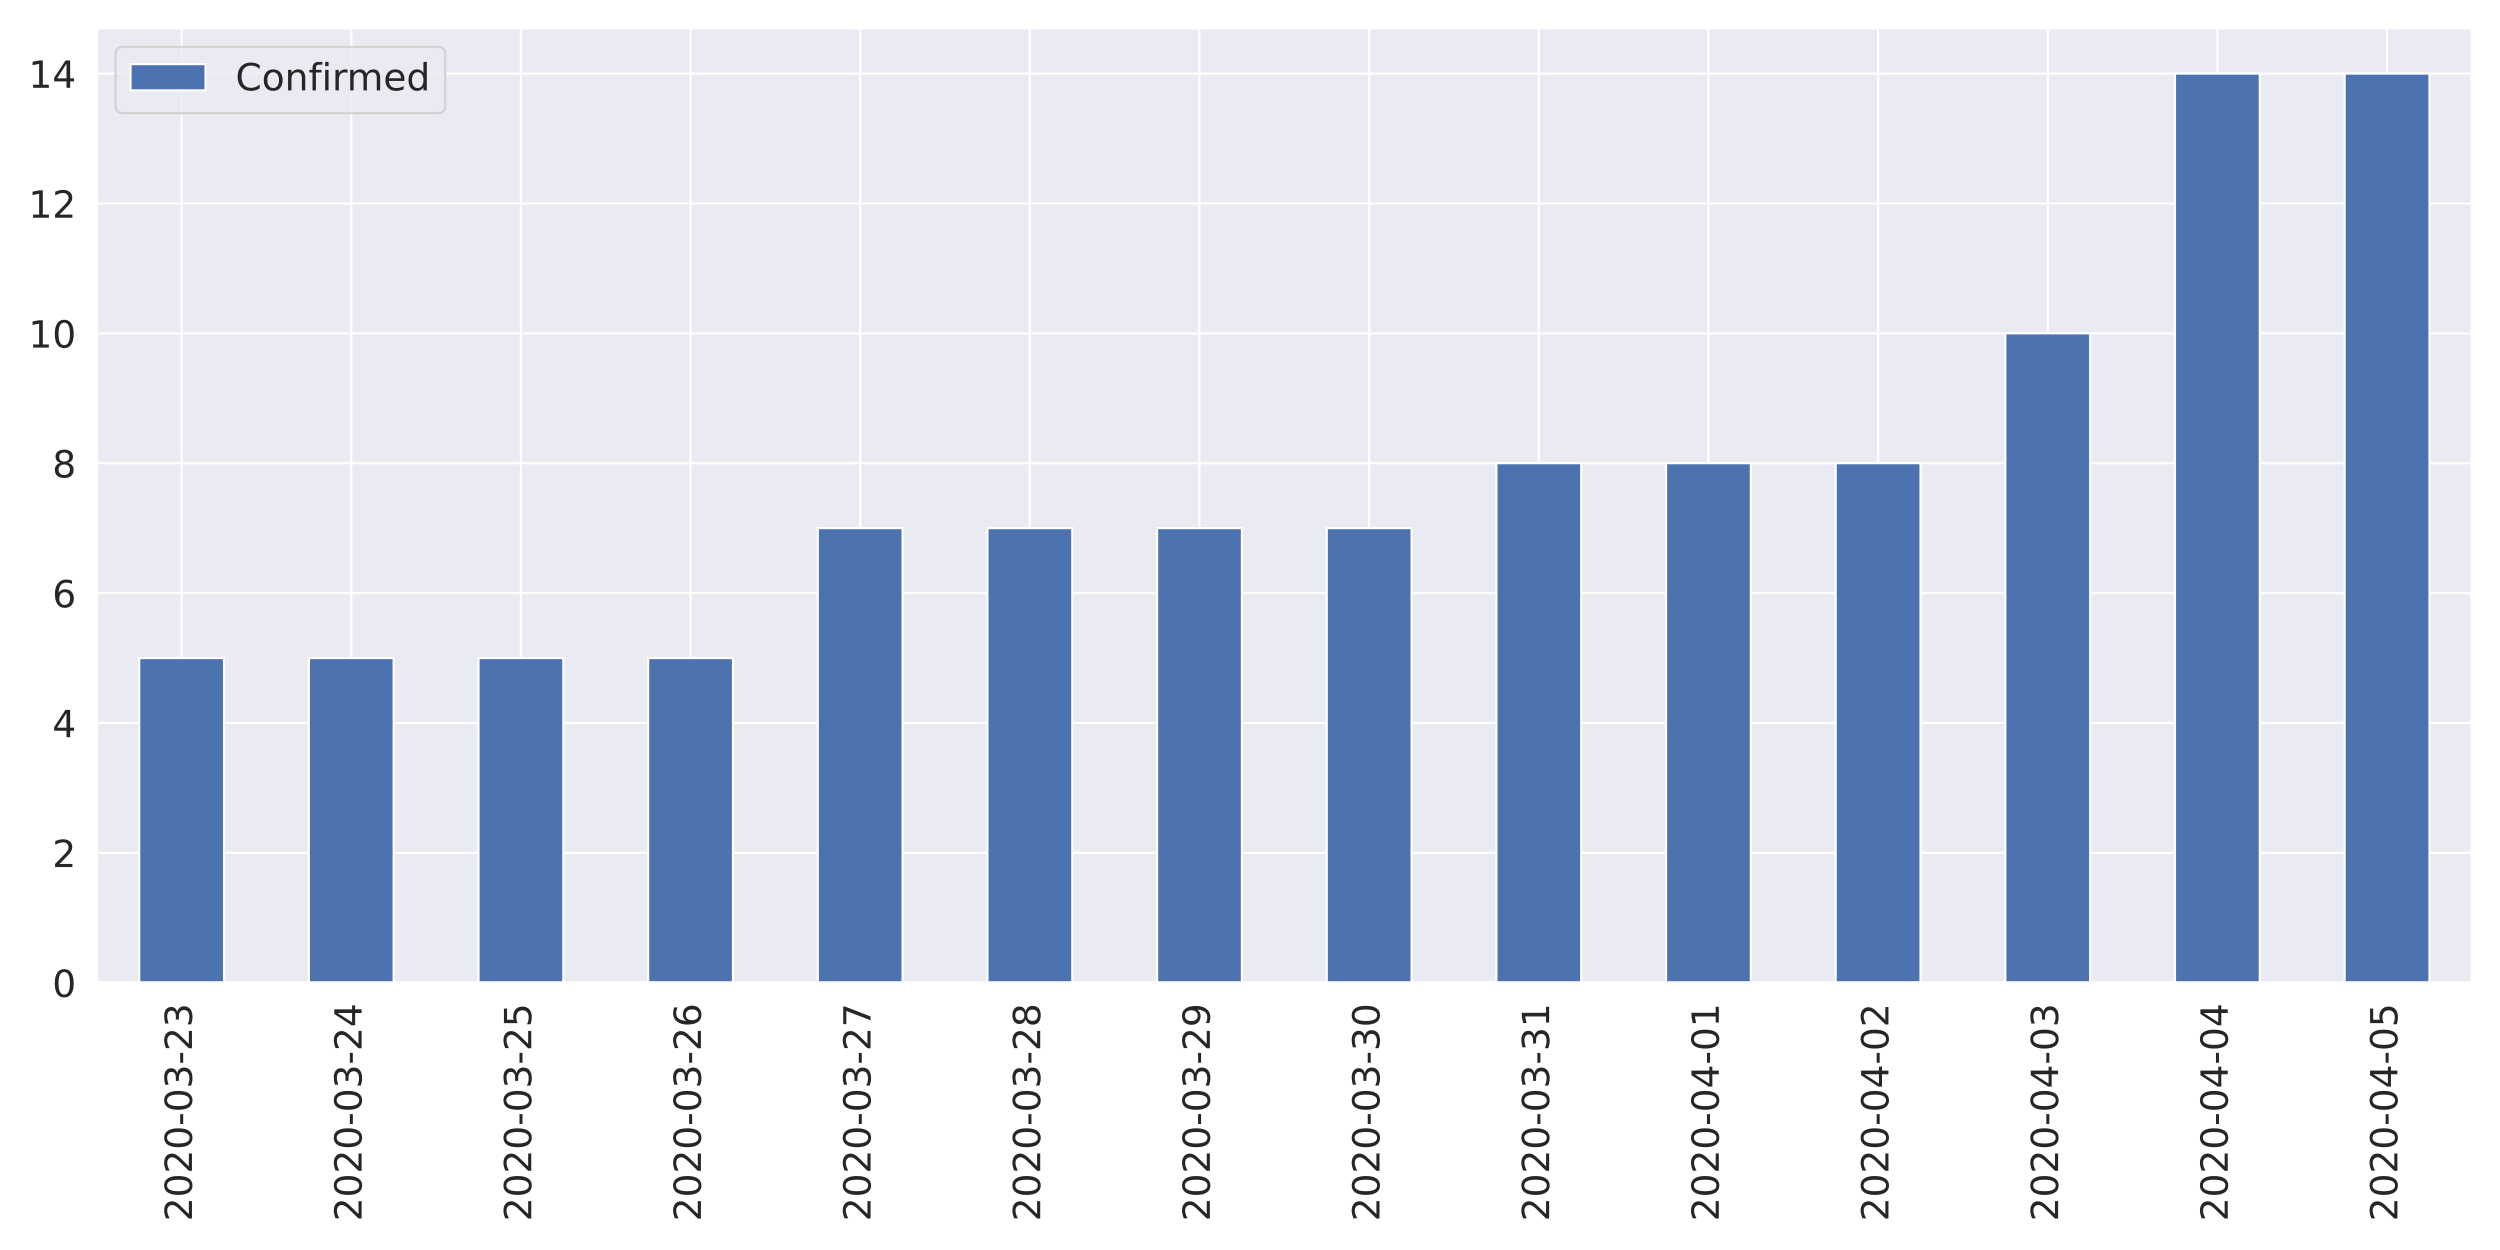
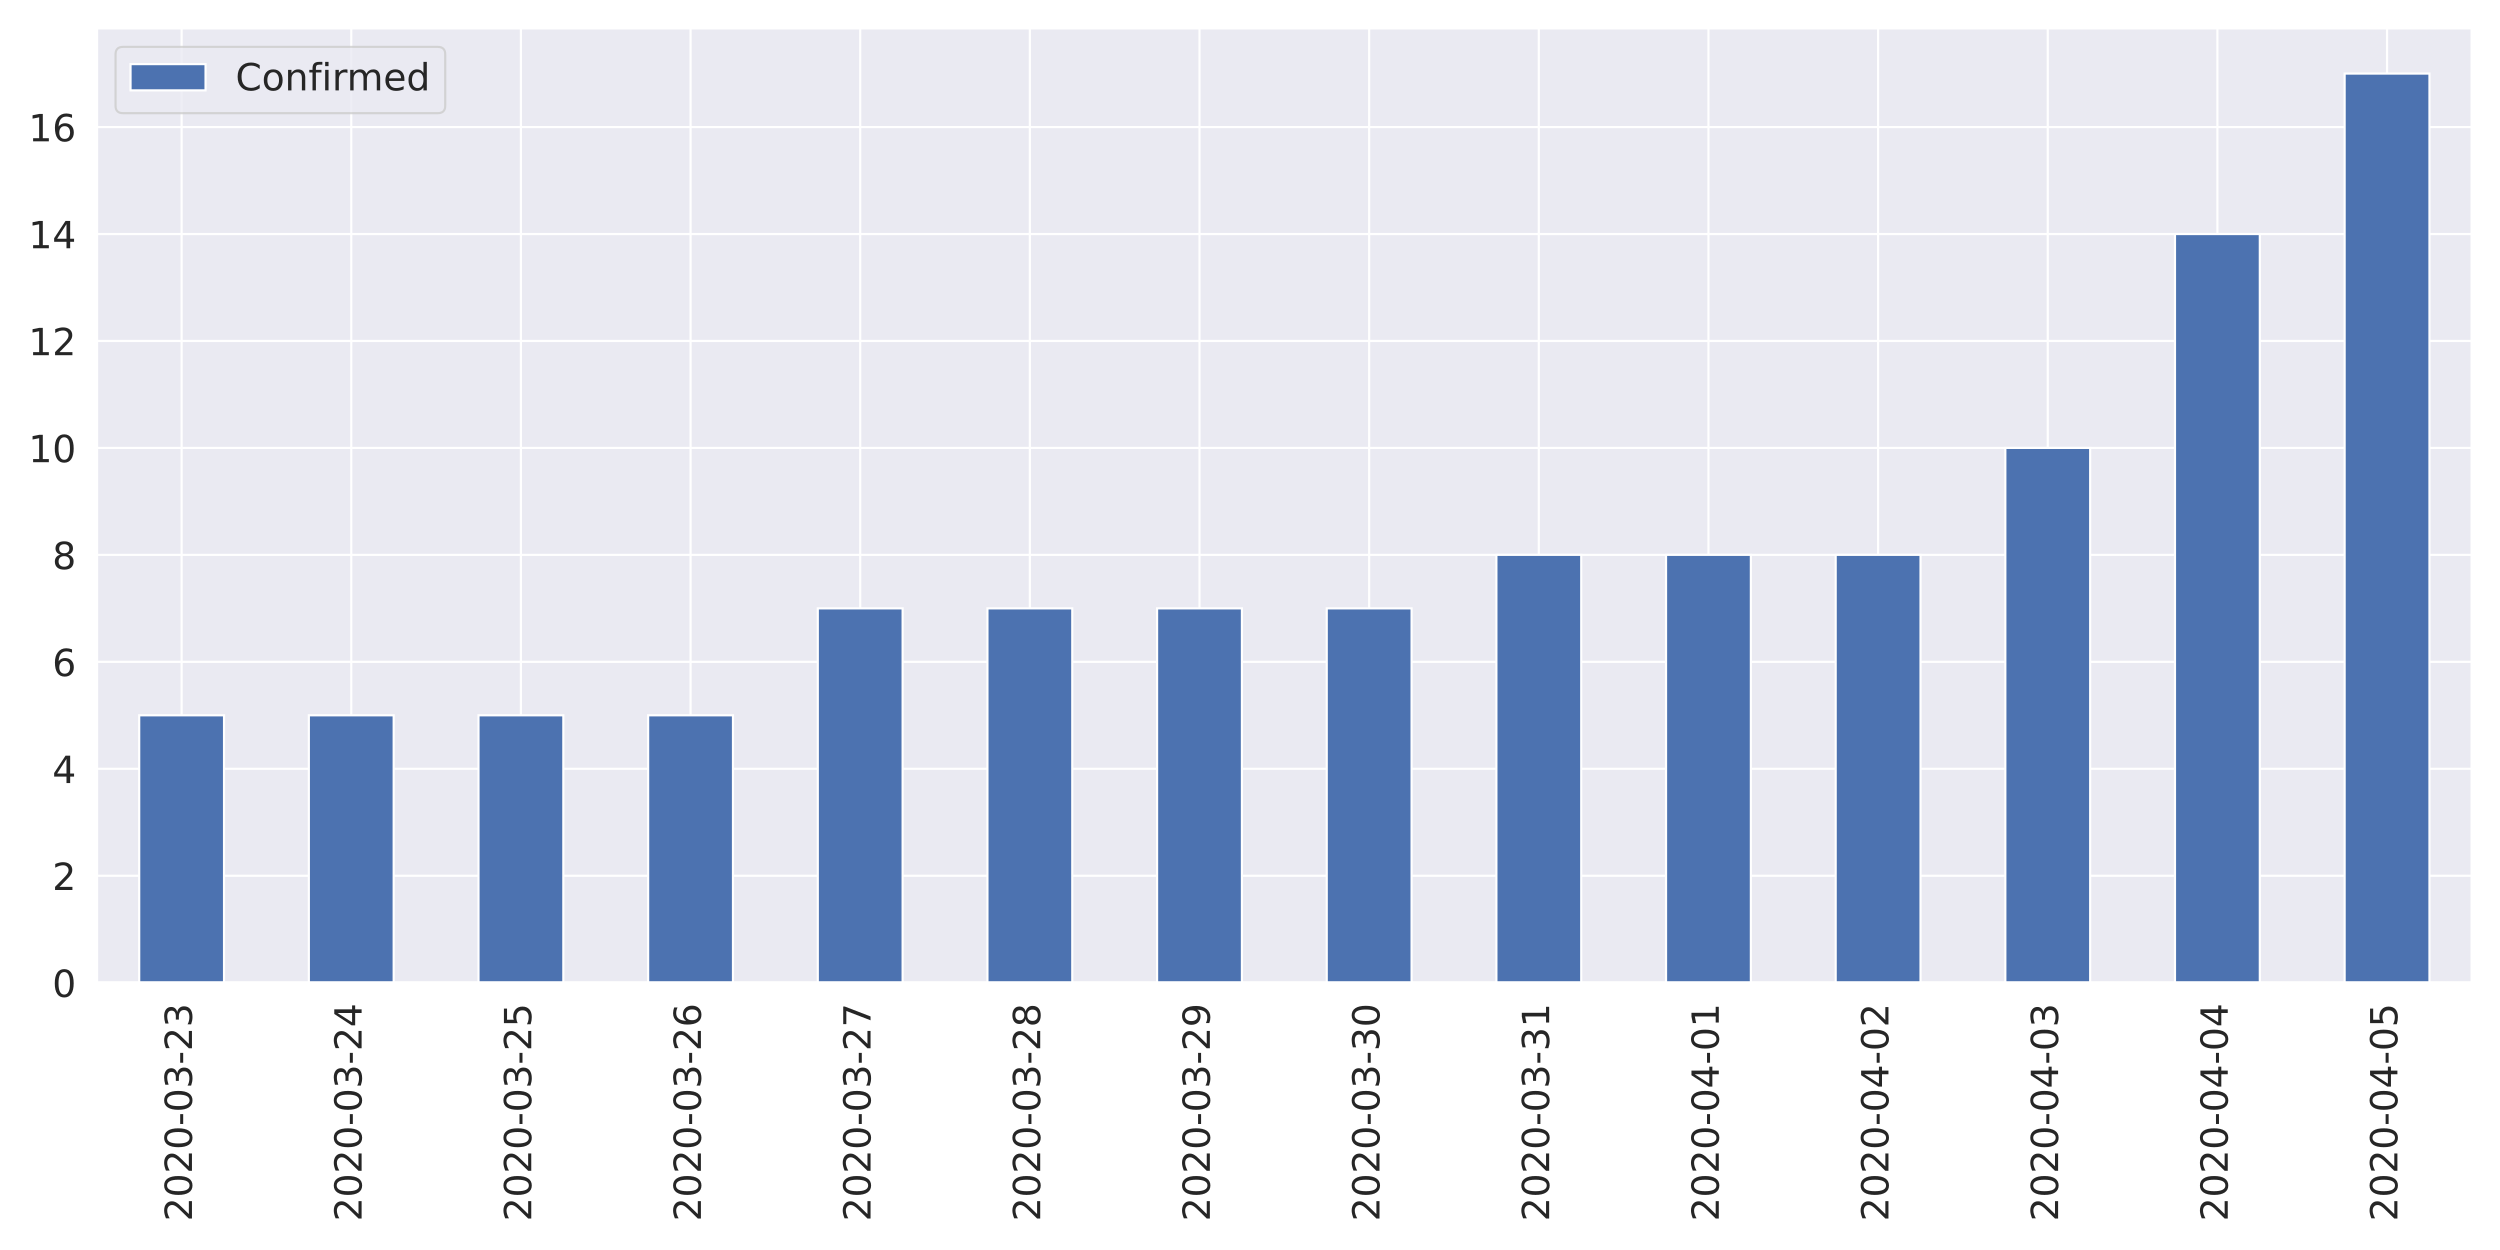
<svg xmlns="http://www.w3.org/2000/svg" xmlns:xlink="http://www.w3.org/1999/xlink" height="576pt" version="1.1" viewBox="0 0 1152 576" width="1152pt">
  <defs>
    <style type="text/css">
*{stroke-linecap:butt;stroke-linejoin:round;}
  </style>
  </defs>
  <g id="figure_1">
    <g id="patch_1">
      <path d="M 0 576  L 1152 576  L 1152 0  L 0 0  z " style="fill:#ffffff;" />
    </g>
    <g id="axes_1">
      <g id="patch_2">
        <path d="M 44.6 452.83  L 1139.04 452.83  L 1139.04 12.96  L 44.6 12.96  z " style="fill:#eaeaf2;" />
      </g>
      <g id="matplotlib.axis_1">
        <g id="xtick_1">
          <g id="line2d_1">
            <path clip-path="url(#pf73f8ee75b)" d="M 83.687 452.83  L 83.687 12.96  " style="fill:none;stroke:#ffffff;stroke-linecap:round;" />
          </g>
          <g id="text_1">
            <defs>
              <path d="M 19.188 8.297  L 53.609 8.297  L 53.609 0  L 7.328 0  L 7.328 8.297  Q 12.938 14.109 22.625 23.891  Q 32.328 33.688 34.812 36.531  Q 39.547 41.844 41.422 45.531  Q 43.312 49.219 43.312 52.781  Q 43.312 58.594 39.234 62.25  Q 35.156 65.922 28.609 65.922  Q 23.969 65.922 18.812 64.312  Q 13.672 62.703 7.812 59.422  L 7.812 69.391  Q 13.766 71.781 18.938 73  Q 24.125 74.219 28.422 74.219  Q 39.75 74.219 46.484 68.547  Q 53.219 62.891 53.219 53.422  Q 53.219 48.922 51.531 44.891  Q 49.859 40.875 45.406 35.406  Q 44.188 33.984 37.641 27.219  Q 31.109 20.453 19.188 8.297  z " id="DejaVuSans-50" />
              <path d="M 31.781 66.406  Q 24.172 66.406 20.328 58.906  Q 16.5 51.422 16.5 36.375  Q 16.5 21.391 20.328 13.891  Q 24.172 6.391 31.781 6.391  Q 39.453 6.391 43.281 13.891  Q 47.125 21.391 47.125 36.375  Q 47.125 51.422 43.281 58.906  Q 39.453 66.406 31.781 66.406  z M 31.781 74.219  Q 44.047 74.219 50.516 64.516  Q 56.984 54.828 56.984 36.375  Q 56.984 17.969 50.516 8.266  Q 44.047 -1.422 31.781 -1.422  Q 19.531 -1.422 13.062 8.266  Q 6.594 17.969 6.594 36.375  Q 6.594 54.828 13.062 64.516  Q 19.531 74.219 31.781 74.219  z " id="DejaVuSans-48" />
              <path d="M 4.891 31.391  L 31.203 31.391  L 31.203 23.391  L 4.891 23.391  z " id="DejaVuSans-45" />
              <path d="M 40.578 39.312  Q 47.656 37.797 51.625 33  Q 55.609 28.219 55.609 21.188  Q 55.609 10.406 48.188 4.484  Q 40.766 -1.422 27.094 -1.422  Q 22.516 -1.422 17.656 -0.516  Q 12.797 0.391 7.625 2.203  L 7.625 11.719  Q 11.719 9.328 16.594 8.109  Q 21.484 6.891 26.812 6.891  Q 36.078 6.891 40.938 10.547  Q 45.797 14.203 45.797 21.188  Q 45.797 27.641 41.281 31.266  Q 36.766 34.906 28.719 34.906  L 20.219 34.906  L 20.219 43.016  L 29.109 43.016  Q 36.375 43.016 40.234 45.922  Q 44.094 48.828 44.094 54.297  Q 44.094 59.906 40.109 62.906  Q 36.141 65.922 28.719 65.922  Q 24.656 65.922 20.016 65.031  Q 15.375 64.156 9.812 62.312  L 9.812 71.094  Q 15.438 72.656 20.344 73.438  Q 25.25 74.219 29.594 74.219  Q 40.828 74.219 47.359 69.109  Q 53.906 64.016 53.906 55.328  Q 53.906 49.266 50.438 45.094  Q 46.969 40.922 40.578 39.312  z " id="DejaVuSans-51" />
            </defs>
            <g style="fill:#262626;" transform="translate(88.45534 562.7538)rotate(-90)scale(0.1728 -0.1728)">
              <use xlink:href="#DejaVuSans-50" />
              <use x="63.623" xlink:href="#DejaVuSans-48" />
              <use x="127.246" xlink:href="#DejaVuSans-50" />
              <use x="190.869" xlink:href="#DejaVuSans-48" />
              <use x="254.492" xlink:href="#DejaVuSans-45" />
              <use x="290.576" xlink:href="#DejaVuSans-48" />
              <use x="354.199" xlink:href="#DejaVuSans-51" />
              <use x="417.822" xlink:href="#DejaVuSans-45" />
              <use x="453.906" xlink:href="#DejaVuSans-50" />
              <use x="517.529" xlink:href="#DejaVuSans-51" />
            </g>
          </g>
        </g>
        <g id="xtick_2">
          <g id="line2d_2">
            <path clip-path="url(#pf73f8ee75b)" d="M 161.861 452.83  L 161.861 12.96  " style="fill:none;stroke:#ffffff;stroke-linecap:round;" />
          </g>
          <g id="text_2">
            <defs>
              <path d="M 37.797 64.312  L 12.891 25.391  L 37.797 25.391  z M 35.203 72.906  L 47.609 72.906  L 47.609 25.391  L 58.016 25.391  L 58.016 17.188  L 47.609 17.188  L 47.609 0  L 37.797 0  L 37.797 17.188  L 4.891 17.188  L 4.891 26.703  z " id="DejaVuSans-52" />
            </defs>
            <g style="fill:#262626;" transform="translate(166.6296 562.7538)rotate(-90)scale(0.1728 -0.1728)">
              <use xlink:href="#DejaVuSans-50" />
              <use x="63.623" xlink:href="#DejaVuSans-48" />
              <use x="127.246" xlink:href="#DejaVuSans-50" />
              <use x="190.869" xlink:href="#DejaVuSans-48" />
              <use x="254.492" xlink:href="#DejaVuSans-45" />
              <use x="290.576" xlink:href="#DejaVuSans-48" />
              <use x="354.199" xlink:href="#DejaVuSans-51" />
              <use x="417.822" xlink:href="#DejaVuSans-45" />
              <use x="453.906" xlink:href="#DejaVuSans-50" />
              <use x="517.529" xlink:href="#DejaVuSans-52" />
            </g>
          </g>
        </g>
        <g id="xtick_3">
          <g id="line2d_3">
            <path clip-path="url(#pf73f8ee75b)" d="M 240.036 452.83  L 240.036 12.96  " style="fill:none;stroke:#ffffff;stroke-linecap:round;" />
          </g>
          <g id="text_3">
            <defs>
              <path d="M 10.797 72.906  L 49.516 72.906  L 49.516 64.594  L 19.828 64.594  L 19.828 46.734  Q 21.969 47.469 24.109 47.828  Q 26.266 48.188 28.422 48.188  Q 40.625 48.188 47.75 41.5  Q 54.891 34.812 54.891 23.391  Q 54.891 11.625 47.562 5.094  Q 40.234 -1.422 26.906 -1.422  Q 22.312 -1.422 17.547 -0.641  Q 12.797 0.141 7.719 1.703  L 7.719 11.625  Q 12.109 9.234 16.797 8.062  Q 21.484 6.891 26.703 6.891  Q 35.156 6.891 40.078 11.328  Q 45.016 15.766 45.016 23.391  Q 45.016 31 40.078 35.438  Q 35.156 39.891 26.703 39.891  Q 22.75 39.891 18.812 39.016  Q 14.891 38.141 10.797 36.281  z " id="DejaVuSans-53" />
            </defs>
            <g style="fill:#262626;" transform="translate(244.8039 562.7538)rotate(-90)scale(0.1728 -0.1728)">
              <use xlink:href="#DejaVuSans-50" />
              <use x="63.623" xlink:href="#DejaVuSans-48" />
              <use x="127.246" xlink:href="#DejaVuSans-50" />
              <use x="190.869" xlink:href="#DejaVuSans-48" />
              <use x="254.492" xlink:href="#DejaVuSans-45" />
              <use x="290.576" xlink:href="#DejaVuSans-48" />
              <use x="354.199" xlink:href="#DejaVuSans-51" />
              <use x="417.822" xlink:href="#DejaVuSans-45" />
              <use x="453.906" xlink:href="#DejaVuSans-50" />
              <use x="517.529" xlink:href="#DejaVuSans-53" />
            </g>
          </g>
        </g>
        <g id="xtick_4">
          <g id="line2d_4">
            <path clip-path="url(#pf73f8ee75b)" d="M 318.21 452.83  L 318.21 12.96  " style="fill:none;stroke:#ffffff;stroke-linecap:round;" />
          </g>
          <g id="text_4">
            <defs>
              <path d="M 33.016 40.375  Q 26.375 40.375 22.484 35.828  Q 18.609 31.297 18.609 23.391  Q 18.609 15.531 22.484 10.953  Q 26.375 6.391 33.016 6.391  Q 39.656 6.391 43.531 10.953  Q 47.406 15.531 47.406 23.391  Q 47.406 31.297 43.531 35.828  Q 39.656 40.375 33.016 40.375  z M 52.594 71.297  L 52.594 62.312  Q 48.875 64.062 45.094 64.984  Q 41.312 65.922 37.594 65.922  Q 27.828 65.922 22.672 59.328  Q 17.531 52.734 16.797 39.406  Q 19.672 43.656 24.016 45.922  Q 28.375 48.188 33.594 48.188  Q 44.578 48.188 50.953 41.516  Q 57.328 34.859 57.328 23.391  Q 57.328 12.156 50.688 5.359  Q 44.047 -1.422 33.016 -1.422  Q 20.359 -1.422 13.672 8.266  Q 6.984 17.969 6.984 36.375  Q 6.984 53.656 15.188 63.938  Q 23.391 74.219 37.203 74.219  Q 40.922 74.219 44.703 73.484  Q 48.484 72.75 52.594 71.297  z " id="DejaVuSans-54" />
            </defs>
            <g style="fill:#262626;" transform="translate(322.9782 562.7538)rotate(-90)scale(0.1728 -0.1728)">
              <use xlink:href="#DejaVuSans-50" />
              <use x="63.623" xlink:href="#DejaVuSans-48" />
              <use x="127.246" xlink:href="#DejaVuSans-50" />
              <use x="190.869" xlink:href="#DejaVuSans-48" />
              <use x="254.492" xlink:href="#DejaVuSans-45" />
              <use x="290.576" xlink:href="#DejaVuSans-48" />
              <use x="354.199" xlink:href="#DejaVuSans-51" />
              <use x="417.822" xlink:href="#DejaVuSans-45" />
              <use x="453.906" xlink:href="#DejaVuSans-50" />
              <use x="517.529" xlink:href="#DejaVuSans-54" />
            </g>
          </g>
        </g>
        <g id="xtick_5">
          <g id="line2d_5">
            <path clip-path="url(#pf73f8ee75b)" d="M 396.384 452.83  L 396.384 12.96  " style="fill:none;stroke:#ffffff;stroke-linecap:round;" />
          </g>
          <g id="text_5">
            <defs>
              <path d="M 8.203 72.906  L 55.078 72.906  L 55.078 68.703  L 28.609 0  L 18.312 0  L 43.219 64.594  L 8.203 64.594  z " id="DejaVuSans-55" />
            </defs>
            <g style="fill:#262626;" transform="translate(401.1525 562.7538)rotate(-90)scale(0.1728 -0.1728)">
              <use xlink:href="#DejaVuSans-50" />
              <use x="63.623" xlink:href="#DejaVuSans-48" />
              <use x="127.246" xlink:href="#DejaVuSans-50" />
              <use x="190.869" xlink:href="#DejaVuSans-48" />
              <use x="254.492" xlink:href="#DejaVuSans-45" />
              <use x="290.576" xlink:href="#DejaVuSans-48" />
              <use x="354.199" xlink:href="#DejaVuSans-51" />
              <use x="417.822" xlink:href="#DejaVuSans-45" />
              <use x="453.906" xlink:href="#DejaVuSans-50" />
              <use x="517.529" xlink:href="#DejaVuSans-55" />
            </g>
          </g>
        </g>
        <g id="xtick_6">
          <g id="line2d_6">
            <path clip-path="url(#pf73f8ee75b)" d="M 474.559 452.83  L 474.559 12.96  " style="fill:none;stroke:#ffffff;stroke-linecap:round;" />
          </g>
          <g id="text_6">
            <defs>
              <path d="M 31.781 34.625  Q 24.75 34.625 20.719 30.859  Q 16.703 27.094 16.703 20.516  Q 16.703 13.922 20.719 10.156  Q 24.75 6.391 31.781 6.391  Q 38.812 6.391 42.859 10.172  Q 46.922 13.969 46.922 20.516  Q 46.922 27.094 42.891 30.859  Q 38.875 34.625 31.781 34.625  z M 21.922 38.812  Q 15.578 40.375 12.031 44.719  Q 8.5 49.078 8.5 55.328  Q 8.5 64.062 14.719 69.141  Q 20.953 74.219 31.781 74.219  Q 42.672 74.219 48.875 69.141  Q 55.078 64.062 55.078 55.328  Q 55.078 49.078 51.531 44.719  Q 48 40.375 41.703 38.812  Q 48.828 37.156 52.797 32.312  Q 56.781 27.484 56.781 20.516  Q 56.781 9.906 50.312 4.234  Q 43.844 -1.422 31.781 -1.422  Q 19.734 -1.422 13.25 4.234  Q 6.781 9.906 6.781 20.516  Q 6.781 27.484 10.781 32.312  Q 14.797 37.156 21.922 38.812  z M 18.312 54.391  Q 18.312 48.734 21.844 45.562  Q 25.391 42.391 31.781 42.391  Q 38.141 42.391 41.719 45.562  Q 45.312 48.734 45.312 54.391  Q 45.312 60.062 41.719 63.234  Q 38.141 66.406 31.781 66.406  Q 25.391 66.406 21.844 63.234  Q 18.312 60.062 18.312 54.391  z " id="DejaVuSans-56" />
            </defs>
            <g style="fill:#262626;" transform="translate(479.3268 562.7538)rotate(-90)scale(0.1728 -0.1728)">
              <use xlink:href="#DejaVuSans-50" />
              <use x="63.623" xlink:href="#DejaVuSans-48" />
              <use x="127.246" xlink:href="#DejaVuSans-50" />
              <use x="190.869" xlink:href="#DejaVuSans-48" />
              <use x="254.492" xlink:href="#DejaVuSans-45" />
              <use x="290.576" xlink:href="#DejaVuSans-48" />
              <use x="354.199" xlink:href="#DejaVuSans-51" />
              <use x="417.822" xlink:href="#DejaVuSans-45" />
              <use x="453.906" xlink:href="#DejaVuSans-50" />
              <use x="517.529" xlink:href="#DejaVuSans-56" />
            </g>
          </g>
        </g>
        <g id="xtick_7">
          <g id="line2d_7">
            <path clip-path="url(#pf73f8ee75b)" d="M 552.733 452.83  L 552.733 12.96  " style="fill:none;stroke:#ffffff;stroke-linecap:round;" />
          </g>
          <g id="text_7">
            <defs>
              <path d="M 10.984 1.516  L 10.984 10.5  Q 14.703 8.734 18.5 7.812  Q 22.312 6.891 25.984 6.891  Q 35.75 6.891 40.891 13.453  Q 46.047 20.016 46.781 33.406  Q 43.953 29.203 39.594 26.953  Q 35.25 24.703 29.984 24.703  Q 19.047 24.703 12.672 31.312  Q 6.297 37.938 6.297 49.422  Q 6.297 60.641 12.938 67.422  Q 19.578 74.219 30.609 74.219  Q 43.266 74.219 49.922 64.516  Q 56.594 54.828 56.594 36.375  Q 56.594 19.141 48.406 8.859  Q 40.234 -1.422 26.422 -1.422  Q 22.703 -1.422 18.891 -0.688  Q 15.094 0.047 10.984 1.516  z M 30.609 32.422  Q 37.25 32.422 41.125 36.953  Q 45.016 41.5 45.016 49.422  Q 45.016 57.281 41.125 61.844  Q 37.25 66.406 30.609 66.406  Q 23.969 66.406 20.094 61.844  Q 16.219 57.281 16.219 49.422  Q 16.219 41.5 20.094 36.953  Q 23.969 32.422 30.609 32.422  z " id="DejaVuSans-57" />
            </defs>
            <g style="fill:#262626;" transform="translate(557.5011 562.7538)rotate(-90)scale(0.1728 -0.1728)">
              <use xlink:href="#DejaVuSans-50" />
              <use x="63.623" xlink:href="#DejaVuSans-48" />
              <use x="127.246" xlink:href="#DejaVuSans-50" />
              <use x="190.869" xlink:href="#DejaVuSans-48" />
              <use x="254.492" xlink:href="#DejaVuSans-45" />
              <use x="290.576" xlink:href="#DejaVuSans-48" />
              <use x="354.199" xlink:href="#DejaVuSans-51" />
              <use x="417.822" xlink:href="#DejaVuSans-45" />
              <use x="453.906" xlink:href="#DejaVuSans-50" />
              <use x="517.529" xlink:href="#DejaVuSans-57" />
            </g>
          </g>
        </g>
        <g id="xtick_8">
          <g id="line2d_8">
            <path clip-path="url(#pf73f8ee75b)" d="M 630.907 452.83  L 630.907 12.96  " style="fill:none;stroke:#ffffff;stroke-linecap:round;" />
          </g>
          <g id="text_8">
            <g style="fill:#262626;" transform="translate(635.6753 562.7538)rotate(-90)scale(0.1728 -0.1728)">
              <use xlink:href="#DejaVuSans-50" />
              <use x="63.623" xlink:href="#DejaVuSans-48" />
              <use x="127.246" xlink:href="#DejaVuSans-50" />
              <use x="190.869" xlink:href="#DejaVuSans-48" />
              <use x="254.492" xlink:href="#DejaVuSans-45" />
              <use x="290.576" xlink:href="#DejaVuSans-48" />
              <use x="354.199" xlink:href="#DejaVuSans-51" />
              <use x="417.822" xlink:href="#DejaVuSans-45" />
              <use x="453.906" xlink:href="#DejaVuSans-51" />
              <use x="517.529" xlink:href="#DejaVuSans-48" />
            </g>
          </g>
        </g>
        <g id="xtick_9">
          <g id="line2d_9">
            <path clip-path="url(#pf73f8ee75b)" d="M 709.081 452.83  L 709.081 12.96  " style="fill:none;stroke:#ffffff;stroke-linecap:round;" />
          </g>
          <g id="text_9">
            <defs>
              <path d="M 12.406 8.297  L 28.516 8.297  L 28.516 63.922  L 10.984 60.406  L 10.984 69.391  L 28.422 72.906  L 38.281 72.906  L 38.281 8.297  L 54.391 8.297  L 54.391 0  L 12.406 0  z " id="DejaVuSans-49" />
            </defs>
            <g style="fill:#262626;" transform="translate(713.8496 562.7538)rotate(-90)scale(0.1728 -0.1728)">
              <use xlink:href="#DejaVuSans-50" />
              <use x="63.623" xlink:href="#DejaVuSans-48" />
              <use x="127.246" xlink:href="#DejaVuSans-50" />
              <use x="190.869" xlink:href="#DejaVuSans-48" />
              <use x="254.492" xlink:href="#DejaVuSans-45" />
              <use x="290.576" xlink:href="#DejaVuSans-48" />
              <use x="354.199" xlink:href="#DejaVuSans-51" />
              <use x="417.822" xlink:href="#DejaVuSans-45" />
              <use x="453.906" xlink:href="#DejaVuSans-51" />
              <use x="517.529" xlink:href="#DejaVuSans-49" />
            </g>
          </g>
        </g>
        <g id="xtick_10">
          <g id="line2d_10">
            <path clip-path="url(#pf73f8ee75b)" d="M 787.256 452.83  L 787.256 12.96  " style="fill:none;stroke:#ffffff;stroke-linecap:round;" />
          </g>
          <g id="text_10">
            <g style="fill:#262626;" transform="translate(792.0239 562.7538)rotate(-90)scale(0.1728 -0.1728)">
              <use xlink:href="#DejaVuSans-50" />
              <use x="63.623" xlink:href="#DejaVuSans-48" />
              <use x="127.246" xlink:href="#DejaVuSans-50" />
              <use x="190.869" xlink:href="#DejaVuSans-48" />
              <use x="254.492" xlink:href="#DejaVuSans-45" />
              <use x="290.576" xlink:href="#DejaVuSans-48" />
              <use x="354.199" xlink:href="#DejaVuSans-52" />
              <use x="417.822" xlink:href="#DejaVuSans-45" />
              <use x="453.906" xlink:href="#DejaVuSans-48" />
              <use x="517.529" xlink:href="#DejaVuSans-49" />
            </g>
          </g>
        </g>
        <g id="xtick_11">
          <g id="line2d_11">
            <path clip-path="url(#pf73f8ee75b)" d="M 865.43 452.83  L 865.43 12.96  " style="fill:none;stroke:#ffffff;stroke-linecap:round;" />
          </g>
          <g id="text_11">
            <g style="fill:#262626;" transform="translate(870.1982 562.7538)rotate(-90)scale(0.1728 -0.1728)">
              <use xlink:href="#DejaVuSans-50" />
              <use x="63.623" xlink:href="#DejaVuSans-48" />
              <use x="127.246" xlink:href="#DejaVuSans-50" />
              <use x="190.869" xlink:href="#DejaVuSans-48" />
              <use x="254.492" xlink:href="#DejaVuSans-45" />
              <use x="290.576" xlink:href="#DejaVuSans-48" />
              <use x="354.199" xlink:href="#DejaVuSans-52" />
              <use x="417.822" xlink:href="#DejaVuSans-45" />
              <use x="453.906" xlink:href="#DejaVuSans-48" />
              <use x="517.529" xlink:href="#DejaVuSans-50" />
            </g>
          </g>
        </g>
        <g id="xtick_12">
          <g id="line2d_12">
            <path clip-path="url(#pf73f8ee75b)" d="M 943.604 452.83  L 943.604 12.96  " style="fill:none;stroke:#ffffff;stroke-linecap:round;" />
          </g>
          <g id="text_12">
            <g style="fill:#262626;" transform="translate(948.3725 562.7538)rotate(-90)scale(0.1728 -0.1728)">
              <use xlink:href="#DejaVuSans-50" />
              <use x="63.623" xlink:href="#DejaVuSans-48" />
              <use x="127.246" xlink:href="#DejaVuSans-50" />
              <use x="190.869" xlink:href="#DejaVuSans-48" />
              <use x="254.492" xlink:href="#DejaVuSans-45" />
              <use x="290.576" xlink:href="#DejaVuSans-48" />
              <use x="354.199" xlink:href="#DejaVuSans-52" />
              <use x="417.822" xlink:href="#DejaVuSans-45" />
              <use x="453.906" xlink:href="#DejaVuSans-48" />
              <use x="517.529" xlink:href="#DejaVuSans-51" />
            </g>
          </g>
        </g>
        <g id="xtick_13">
          <g id="line2d_13">
            <path clip-path="url(#pf73f8ee75b)" d="M 1021.779 452.83  L 1021.779 12.96  " style="fill:none;stroke:#ffffff;stroke-linecap:round;" />
          </g>
          <g id="text_13">
            <g style="fill:#262626;" transform="translate(1026.547 562.7538)rotate(-90)scale(0.1728 -0.1728)">
              <use xlink:href="#DejaVuSans-50" />
              <use x="63.623" xlink:href="#DejaVuSans-48" />
              <use x="127.246" xlink:href="#DejaVuSans-50" />
              <use x="190.869" xlink:href="#DejaVuSans-48" />
              <use x="254.492" xlink:href="#DejaVuSans-45" />
              <use x="290.576" xlink:href="#DejaVuSans-48" />
              <use x="354.199" xlink:href="#DejaVuSans-52" />
              <use x="417.822" xlink:href="#DejaVuSans-45" />
              <use x="453.906" xlink:href="#DejaVuSans-48" />
              <use x="517.529" xlink:href="#DejaVuSans-52" />
            </g>
          </g>
        </g>
        <g id="xtick_14">
          <g id="line2d_14">
            <path clip-path="url(#pf73f8ee75b)" d="M 1099.953 452.83  L 1099.953 12.96  " style="fill:none;stroke:#ffffff;stroke-linecap:round;" />
          </g>
          <g id="text_14">
            <g style="fill:#262626;" transform="translate(1104.721 562.7538)rotate(-90)scale(0.1728 -0.1728)">
              <use xlink:href="#DejaVuSans-50" />
              <use x="63.623" xlink:href="#DejaVuSans-48" />
              <use x="127.246" xlink:href="#DejaVuSans-50" />
              <use x="190.869" xlink:href="#DejaVuSans-48" />
              <use x="254.492" xlink:href="#DejaVuSans-45" />
              <use x="290.576" xlink:href="#DejaVuSans-48" />
              <use x="354.199" xlink:href="#DejaVuSans-52" />
              <use x="417.822" xlink:href="#DejaVuSans-45" />
              <use x="453.906" xlink:href="#DejaVuSans-48" />
              <use x="517.529" xlink:href="#DejaVuSans-53" />
            </g>
          </g>
        </g>
      </g>
      <g id="matplotlib.axis_2">
        <g id="ytick_1">
          <g id="line2d_15">
            <path clip-path="url(#pf73f8ee75b)" d="M 44.6 452.83  L 1139.04 452.83  " style="fill:none;stroke:#ffffff;stroke-linecap:round;" />
          </g>
          <g id="text_15">
            <g style="fill:#262626;" transform="translate(24.1056 459.3951)scale(0.1728 -0.1728)">
              <use xlink:href="#DejaVuSans-48" />
            </g>
          </g>
        </g>
        <g id="ytick_2">
          <g id="line2d_16">
-             <path clip-path="url(#pf73f8ee75b)" d="M 44.6 392.984  L 1139.04 392.984  " style="fill:none;stroke:#ffffff;stroke-linecap:round;" />
+             <path clip-path="url(#pf73f8ee75b)" d="M 44.6 403.545  L 1139.04 403.545  " style="fill:none;stroke:#ffffff;stroke-linecap:round;" />
          </g>
          <g id="text_16">
-             <g style="fill:#262626;" transform="translate(24.1056 399.5488)scale(0.1728 -0.1728)">
+             <g style="fill:#262626;" transform="translate(24.1056 410.1099)scale(0.1728 -0.1728)">
              <use xlink:href="#DejaVuSans-50" />
            </g>
          </g>
        </g>
        <g id="ytick_3">
          <g id="line2d_17">
-             <path clip-path="url(#pf73f8ee75b)" d="M 44.6 333.137  L 1139.04 333.137  " style="fill:none;stroke:#ffffff;stroke-linecap:round;" />
+             <path clip-path="url(#pf73f8ee75b)" d="M 44.6 354.26  L 1139.04 354.26  " style="fill:none;stroke:#ffffff;stroke-linecap:round;" />
          </g>
          <g id="text_17">
-             <g style="fill:#262626;" transform="translate(24.1056 339.7025)scale(0.1728 -0.1728)">
+             <g style="fill:#262626;" transform="translate(24.1056 360.8247)scale(0.1728 -0.1728)">
              <use xlink:href="#DejaVuSans-52" />
            </g>
          </g>
        </g>
        <g id="ytick_4">
          <g id="line2d_18">
-             <path clip-path="url(#pf73f8ee75b)" d="M 44.6 273.291  L 1139.04 273.291  " style="fill:none;stroke:#ffffff;stroke-linecap:round;" />
+             <path clip-path="url(#pf73f8ee75b)" d="M 44.6 304.975  L 1139.04 304.975  " style="fill:none;stroke:#ffffff;stroke-linecap:round;" />
          </g>
          <g id="text_18">
-             <g style="fill:#262626;" transform="translate(24.1056 279.8563)scale(0.1728 -0.1728)">
+             <g style="fill:#262626;" transform="translate(24.1056 311.5396)scale(0.1728 -0.1728)">
              <use xlink:href="#DejaVuSans-54" />
            </g>
          </g>
        </g>
        <g id="ytick_5">
          <g id="line2d_19">
-             <path clip-path="url(#pf73f8ee75b)" d="M 44.6 213.445  L 1139.04 213.445  " style="fill:none;stroke:#ffffff;stroke-linecap:round;" />
+             <path clip-path="url(#pf73f8ee75b)" d="M 44.6 255.689  L 1139.04 255.689  " style="fill:none;stroke:#ffffff;stroke-linecap:round;" />
          </g>
          <g id="text_19">
-             <g style="fill:#262626;" transform="translate(24.1056 220.01)scale(0.1728 -0.1728)">
+             <g style="fill:#262626;" transform="translate(24.1056 262.2544)scale(0.1728 -0.1728)">
              <use xlink:href="#DejaVuSans-56" />
            </g>
          </g>
        </g>
        <g id="ytick_6">
          <g id="line2d_20">
-             <path clip-path="url(#pf73f8ee75b)" d="M 44.6 153.599  L 1139.04 153.599  " style="fill:none;stroke:#ffffff;stroke-linecap:round;" />
+             <path clip-path="url(#pf73f8ee75b)" d="M 44.6 206.404  L 1139.04 206.404  " style="fill:none;stroke:#ffffff;stroke-linecap:round;" />
          </g>
          <g id="text_20">
-             <g style="fill:#262626;" transform="translate(13.1112 160.1638)scale(0.1728 -0.1728)">
+             <g style="fill:#262626;" transform="translate(13.1112 212.9693)scale(0.1728 -0.1728)">
              <use xlink:href="#DejaVuSans-49" />
              <use x="63.623" xlink:href="#DejaVuSans-48" />
            </g>
          </g>
        </g>
        <g id="ytick_7">
          <g id="line2d_21">
-             <path clip-path="url(#pf73f8ee75b)" d="M 44.6 93.752  L 1139.04 93.752  " style="fill:none;stroke:#ffffff;stroke-linecap:round;" />
+             <path clip-path="url(#pf73f8ee75b)" d="M 44.6 157.119  L 1139.04 157.119  " style="fill:none;stroke:#ffffff;stroke-linecap:round;" />
          </g>
          <g id="text_21">
-             <g style="fill:#262626;" transform="translate(13.1112 100.3175)scale(0.1728 -0.1728)">
+             <g style="fill:#262626;" transform="translate(13.1112 163.6841)scale(0.1728 -0.1728)">
              <use xlink:href="#DejaVuSans-49" />
              <use x="63.623" xlink:href="#DejaVuSans-50" />
            </g>
          </g>
        </g>
        <g id="ytick_8">
          <g id="line2d_22">
-             <path clip-path="url(#pf73f8ee75b)" d="M 44.6 33.906  L 1139.04 33.906  " style="fill:none;stroke:#ffffff;stroke-linecap:round;" />
+             <path clip-path="url(#pf73f8ee75b)" d="M 44.6 107.834  L 1139.04 107.834  " style="fill:none;stroke:#ffffff;stroke-linecap:round;" />
          </g>
          <g id="text_22">
-             <g style="fill:#262626;" transform="translate(13.1112 40.47124)scale(0.1728 -0.1728)">
+             <g style="fill:#262626;" transform="translate(13.1112 114.399)scale(0.1728 -0.1728)">
              <use xlink:href="#DejaVuSans-49" />
              <use x="63.623" xlink:href="#DejaVuSans-52" />
            </g>
          </g>
        </g>
+         <g id="ytick_9">
+           <g id="line2d_23">
+             <path clip-path="url(#pf73f8ee75b)" d="M 44.6 58.549  L 1139.04 58.549  " style="fill:none;stroke:#ffffff;stroke-linecap:round;" />
+           </g>
+           <g id="text_23">
+             <g style="fill:#262626;" transform="translate(13.1112 65.11382)scale(0.1728 -0.1728)">
+               <use xlink:href="#DejaVuSans-49" />
+               <use x="63.623" xlink:href="#DejaVuSans-54" />
+             </g>
+           </g>
+         </g>
      </g>
      <g id="patch_3">
-         <path clip-path="url(#pf73f8ee75b)" d="M 64.144 452.83  L 103.231 452.83  L 103.231 303.214  L 64.144 303.214  z " style="fill:#4c72b0;stroke:#ffffff;stroke-linejoin:miter;" />
+         <path clip-path="url(#pf73f8ee75b)" d="M 64.144 452.83  L 103.231 452.83  L 103.231 329.617  L 64.144 329.617  z " style="fill:#4c72b0;stroke:#ffffff;stroke-linejoin:miter;" />
      </g>
      <g id="patch_4">
-         <path clip-path="url(#pf73f8ee75b)" d="M 142.318 452.83  L 181.405 452.83  L 181.405 303.214  L 142.318 303.214  z " style="fill:#4c72b0;stroke:#ffffff;stroke-linejoin:miter;" />
+         <path clip-path="url(#pf73f8ee75b)" d="M 142.318 452.83  L 181.405 452.83  L 181.405 329.617  L 142.318 329.617  z " style="fill:#4c72b0;stroke:#ffffff;stroke-linejoin:miter;" />
      </g>
      <g id="patch_5">
-         <path clip-path="url(#pf73f8ee75b)" d="M 220.492 452.83  L 259.579 452.83  L 259.579 303.214  L 220.492 303.214  z " style="fill:#4c72b0;stroke:#ffffff;stroke-linejoin:miter;" />
+         <path clip-path="url(#pf73f8ee75b)" d="M 220.492 452.83  L 259.579 452.83  L 259.579 329.617  L 220.492 329.617  z " style="fill:#4c72b0;stroke:#ffffff;stroke-linejoin:miter;" />
      </g>
      <g id="patch_6">
-         <path clip-path="url(#pf73f8ee75b)" d="M 298.666 452.83  L 337.754 452.83  L 337.754 303.214  L 298.666 303.214  z " style="fill:#4c72b0;stroke:#ffffff;stroke-linejoin:miter;" />
+         <path clip-path="url(#pf73f8ee75b)" d="M 298.666 452.83  L 337.754 452.83  L 337.754 329.617  L 298.666 329.617  z " style="fill:#4c72b0;stroke:#ffffff;stroke-linejoin:miter;" />
      </g>
      <g id="patch_7">
-         <path clip-path="url(#pf73f8ee75b)" d="M 376.841 452.83  L 415.928 452.83  L 415.928 243.368  L 376.841 243.368  z " style="fill:#4c72b0;stroke:#ffffff;stroke-linejoin:miter;" />
+         <path clip-path="url(#pf73f8ee75b)" d="M 376.841 452.83  L 415.928 452.83  L 415.928 280.332  L 376.841 280.332  z " style="fill:#4c72b0;stroke:#ffffff;stroke-linejoin:miter;" />
      </g>
      <g id="patch_8">
-         <path clip-path="url(#pf73f8ee75b)" d="M 455.015 452.83  L 494.102 452.83  L 494.102 243.368  L 455.015 243.368  z " style="fill:#4c72b0;stroke:#ffffff;stroke-linejoin:miter;" />
+         <path clip-path="url(#pf73f8ee75b)" d="M 455.015 452.83  L 494.102 452.83  L 494.102 280.332  L 455.015 280.332  z " style="fill:#4c72b0;stroke:#ffffff;stroke-linejoin:miter;" />
      </g>
      <g id="patch_9">
-         <path clip-path="url(#pf73f8ee75b)" d="M 533.189 452.83  L 572.276 452.83  L 572.276 243.368  L 533.189 243.368  z " style="fill:#4c72b0;stroke:#ffffff;stroke-linejoin:miter;" />
+         <path clip-path="url(#pf73f8ee75b)" d="M 533.189 452.83  L 572.276 452.83  L 572.276 280.332  L 533.189 280.332  z " style="fill:#4c72b0;stroke:#ffffff;stroke-linejoin:miter;" />
      </g>
      <g id="patch_10">
-         <path clip-path="url(#pf73f8ee75b)" d="M 611.364 452.83  L 650.451 452.83  L 650.451 243.368  L 611.364 243.368  z " style="fill:#4c72b0;stroke:#ffffff;stroke-linejoin:miter;" />
+         <path clip-path="url(#pf73f8ee75b)" d="M 611.364 452.83  L 650.451 452.83  L 650.451 280.332  L 611.364 280.332  z " style="fill:#4c72b0;stroke:#ffffff;stroke-linejoin:miter;" />
      </g>
      <g id="patch_11">
-         <path clip-path="url(#pf73f8ee75b)" d="M 689.538 452.83  L 728.625 452.83  L 728.625 213.445  L 689.538 213.445  z " style="fill:#4c72b0;stroke:#ffffff;stroke-linejoin:miter;" />
+         <path clip-path="url(#pf73f8ee75b)" d="M 689.538 452.83  L 728.625 452.83  L 728.625 255.689  L 689.538 255.689  z " style="fill:#4c72b0;stroke:#ffffff;stroke-linejoin:miter;" />
      </g>
      <g id="patch_12">
-         <path clip-path="url(#pf73f8ee75b)" d="M 767.712 452.83  L 806.799 452.83  L 806.799 213.445  L 767.712 213.445  z " style="fill:#4c72b0;stroke:#ffffff;stroke-linejoin:miter;" />
+         <path clip-path="url(#pf73f8ee75b)" d="M 767.712 452.83  L 806.799 452.83  L 806.799 255.689  L 767.712 255.689  z " style="fill:#4c72b0;stroke:#ffffff;stroke-linejoin:miter;" />
      </g>
      <g id="patch_13">
-         <path clip-path="url(#pf73f8ee75b)" d="M 845.886 452.83  L 884.974 452.83  L 884.974 213.445  L 845.886 213.445  z " style="fill:#4c72b0;stroke:#ffffff;stroke-linejoin:miter;" />
+         <path clip-path="url(#pf73f8ee75b)" d="M 845.886 452.83  L 884.974 452.83  L 884.974 255.689  L 845.886 255.689  z " style="fill:#4c72b0;stroke:#ffffff;stroke-linejoin:miter;" />
      </g>
      <g id="patch_14">
-         <path clip-path="url(#pf73f8ee75b)" d="M 924.061 452.83  L 963.148 452.83  L 963.148 153.599  L 924.061 153.599  z " style="fill:#4c72b0;stroke:#ffffff;stroke-linejoin:miter;" />
+         <path clip-path="url(#pf73f8ee75b)" d="M 924.061 452.83  L 963.148 452.83  L 963.148 206.404  L 924.061 206.404  z " style="fill:#4c72b0;stroke:#ffffff;stroke-linejoin:miter;" />
      </g>
      <g id="patch_15">
-         <path clip-path="url(#pf73f8ee75b)" d="M 1002.235 452.83  L 1041.322 452.83  L 1041.322 33.906  L 1002.235 33.906  z " style="fill:#4c72b0;stroke:#ffffff;stroke-linejoin:miter;" />
+         <path clip-path="url(#pf73f8ee75b)" d="M 1002.235 452.83  L 1041.322 452.83  L 1041.322 107.834  L 1002.235 107.834  z " style="fill:#4c72b0;stroke:#ffffff;stroke-linejoin:miter;" />
      </g>
      <g id="patch_16">
        <path clip-path="url(#pf73f8ee75b)" d="M 1080.409 452.83  L 1119.496 452.83  L 1119.496 33.906  L 1080.409 33.906  z " style="fill:#4c72b0;stroke:#ffffff;stroke-linejoin:miter;" />
      </g>
      <g id="patch_17">
        <path d="M 44.6 452.83  L 44.6 12.96  " style="fill:none;stroke:#ffffff;stroke-linecap:square;stroke-linejoin:miter;stroke-width:1.25;" />
      </g>
      <g id="patch_18">
        <path d="M 1139.04 452.83  L 1139.04 12.96  " style="fill:none;stroke:#ffffff;stroke-linecap:square;stroke-linejoin:miter;stroke-width:1.25;" />
      </g>
      <g id="patch_19">
        <path d="M 44.6 452.83  L 1139.04 452.83  " style="fill:none;stroke:#ffffff;stroke-linecap:square;stroke-linejoin:miter;stroke-width:1.25;" />
      </g>
      <g id="patch_20">
        <path d="M 44.6 12.96  L 1139.04 12.96  " style="fill:none;stroke:#ffffff;stroke-linecap:square;stroke-linejoin:miter;stroke-width:1.25;" />
      </g>
      <g id="legend_1">
        <g id="patch_21">
          <path d="M 56.696 52.148  L 201.702 52.148  Q 205.158 52.148 205.158 48.692  L 205.158 25.056  Q 205.158 21.6 201.702 21.6  L 56.696 21.6  Q 53.24 21.6 53.24 25.056  L 53.24 48.692  Q 53.24 52.148 56.696 52.148  z " style="fill:#eaeaf2;opacity:0.8;stroke:#cccccc;stroke-linejoin:miter;" />
        </g>
        <g id="patch_22">
          <path d="M 60.152 41.642  L 94.712 41.642  L 94.712 29.546  L 60.152 29.546  z " style="fill:#4c72b0;stroke:#ffffff;stroke-linejoin:miter;" />
        </g>
-         <g id="text_23">
+         <g id="text_24">
          <defs>
            <path d="M 64.406 67.281  L 64.406 56.891  Q 59.422 61.531 53.781 63.812  Q 48.141 66.109 41.797 66.109  Q 29.297 66.109 22.656 58.469  Q 16.016 50.828 16.016 36.375  Q 16.016 21.969 22.656 14.328  Q 29.297 6.688 41.797 6.688  Q 48.141 6.688 53.781 8.984  Q 59.422 11.281 64.406 15.922  L 64.406 5.609  Q 59.234 2.094 53.438 0.328  Q 47.656 -1.422 41.219 -1.422  Q 24.656 -1.422 15.125 8.703  Q 5.609 18.844 5.609 36.375  Q 5.609 53.953 15.125 64.078  Q 24.656 74.219 41.219 74.219  Q 47.75 74.219 53.531 72.484  Q 59.328 70.75 64.406 67.281  z " id="DejaVuSans-67" />
            <path d="M 30.609 48.391  Q 23.391 48.391 19.188 42.75  Q 14.984 37.109 14.984 27.297  Q 14.984 17.484 19.156 11.844  Q 23.344 6.203 30.609 6.203  Q 37.797 6.203 41.984 11.859  Q 46.188 17.531 46.188 27.297  Q 46.188 37.016 41.984 42.703  Q 37.797 48.391 30.609 48.391  z M 30.609 56  Q 42.328 56 49.016 48.375  Q 55.719 40.766 55.719 27.297  Q 55.719 13.875 49.016 6.219  Q 42.328 -1.422 30.609 -1.422  Q 18.844 -1.422 12.172 6.219  Q 5.516 13.875 5.516 27.297  Q 5.516 40.766 12.172 48.375  Q 18.844 56 30.609 56  z " id="DejaVuSans-111" />
            <path d="M 54.891 33.016  L 54.891 0  L 45.906 0  L 45.906 32.719  Q 45.906 40.484 42.875 44.328  Q 39.844 48.188 33.797 48.188  Q 26.516 48.188 22.312 43.547  Q 18.109 38.922 18.109 30.906  L 18.109 0  L 9.078 0  L 9.078 54.688  L 18.109 54.688  L 18.109 46.188  Q 21.344 51.125 25.703 53.562  Q 30.078 56 35.797 56  Q 45.219 56 50.047 50.172  Q 54.891 44.344 54.891 33.016  z " id="DejaVuSans-110" />
            <path d="M 37.109 75.984  L 37.109 68.5  L 28.516 68.5  Q 23.688 68.5 21.797 66.547  Q 19.922 64.594 19.922 59.516  L 19.922 54.688  L 34.719 54.688  L 34.719 47.703  L 19.922 47.703  L 19.922 0  L 10.891 0  L 10.891 47.703  L 2.297 47.703  L 2.297 54.688  L 10.891 54.688  L 10.891 58.5  Q 10.891 67.625 15.141 71.797  Q 19.391 75.984 28.609 75.984  z " id="DejaVuSans-102" />
            <path d="M 9.422 54.688  L 18.406 54.688  L 18.406 0  L 9.422 0  z M 9.422 75.984  L 18.406 75.984  L 18.406 64.594  L 9.422 64.594  z " id="DejaVuSans-105" />
            <path d="M 41.109 46.297  Q 39.594 47.172 37.812 47.578  Q 36.031 48 33.891 48  Q 26.266 48 22.188 43.047  Q 18.109 38.094 18.109 28.812  L 18.109 0  L 9.078 0  L 9.078 54.688  L 18.109 54.688  L 18.109 46.188  Q 20.953 51.172 25.484 53.578  Q 30.031 56 36.531 56  Q 37.453 56 38.578 55.875  Q 39.703 55.766 41.062 55.516  z " id="DejaVuSans-114" />
            <path d="M 52 44.188  Q 55.375 50.25 60.062 53.125  Q 64.75 56 71.094 56  Q 79.641 56 84.281 50.016  Q 88.922 44.047 88.922 33.016  L 88.922 0  L 79.891 0  L 79.891 32.719  Q 79.891 40.578 77.094 44.375  Q 74.312 48.188 68.609 48.188  Q 61.625 48.188 57.562 43.547  Q 53.516 38.922 53.516 30.906  L 53.516 0  L 44.484 0  L 44.484 32.719  Q 44.484 40.625 41.703 44.406  Q 38.922 48.188 33.109 48.188  Q 26.219 48.188 22.156 43.531  Q 18.109 38.875 18.109 30.906  L 18.109 0  L 9.078 0  L 9.078 54.688  L 18.109 54.688  L 18.109 46.188  Q 21.188 51.219 25.484 53.609  Q 29.781 56 35.688 56  Q 41.656 56 45.828 52.969  Q 50 49.953 52 44.188  z " id="DejaVuSans-109" />
            <path d="M 56.203 29.594  L 56.203 25.203  L 14.891 25.203  Q 15.484 15.922 20.484 11.062  Q 25.484 6.203 34.422 6.203  Q 39.594 6.203 44.453 7.469  Q 49.312 8.734 54.109 11.281  L 54.109 2.781  Q 49.266 0.734 44.188 -0.344  Q 39.109 -1.422 33.891 -1.422  Q 20.797 -1.422 13.156 6.188  Q 5.516 13.812 5.516 26.812  Q 5.516 40.234 12.766 48.109  Q 20.016 56 32.328 56  Q 43.359 56 49.781 48.891  Q 56.203 41.797 56.203 29.594  z M 47.219 32.234  Q 47.125 39.594 43.094 43.984  Q 39.062 48.391 32.422 48.391  Q 24.906 48.391 20.391 44.141  Q 15.875 39.891 15.188 32.172  z " id="DejaVuSans-101" />
            <path d="M 45.406 46.391  L 45.406 75.984  L 54.391 75.984  L 54.391 0  L 45.406 0  L 45.406 8.203  Q 42.578 3.328 38.25 0.953  Q 33.938 -1.422 27.875 -1.422  Q 17.969 -1.422 11.734 6.484  Q 5.516 14.406 5.516 27.297  Q 5.516 40.188 11.734 48.094  Q 17.969 56 27.875 56  Q 33.938 56 38.25 53.625  Q 42.578 51.266 45.406 46.391  z M 14.797 27.297  Q 14.797 17.391 18.875 11.75  Q 22.953 6.109 30.078 6.109  Q 37.203 6.109 41.297 11.75  Q 45.406 17.391 45.406 27.297  Q 45.406 37.203 41.297 42.844  Q 37.203 48.484 30.078 48.484  Q 22.953 48.484 18.875 42.844  Q 14.797 37.203 14.797 27.297  z " id="DejaVuSans-100" />
          </defs>
          <g style="fill:#262626;" transform="translate(108.536 41.6421)scale(0.1728 -0.1728)">
            <use xlink:href="#DejaVuSans-67" />
            <use x="69.824" xlink:href="#DejaVuSans-111" />
            <use x="131.006" xlink:href="#DejaVuSans-110" />
            <use x="194.385" xlink:href="#DejaVuSans-102" />
            <use x="229.59" xlink:href="#DejaVuSans-105" />
            <use x="257.373" xlink:href="#DejaVuSans-114" />
            <use x="296.736" xlink:href="#DejaVuSans-109" />
            <use x="394.148" xlink:href="#DejaVuSans-101" />
            <use x="455.672" xlink:href="#DejaVuSans-100" />
          </g>
        </g>
      </g>
    </g>
  </g>
  <defs>
    <clipPath id="pf73f8ee75b">
      <rect height="439.87" width="1094.44" x="44.6" y="12.96" />
    </clipPath>
  </defs>
</svg>
